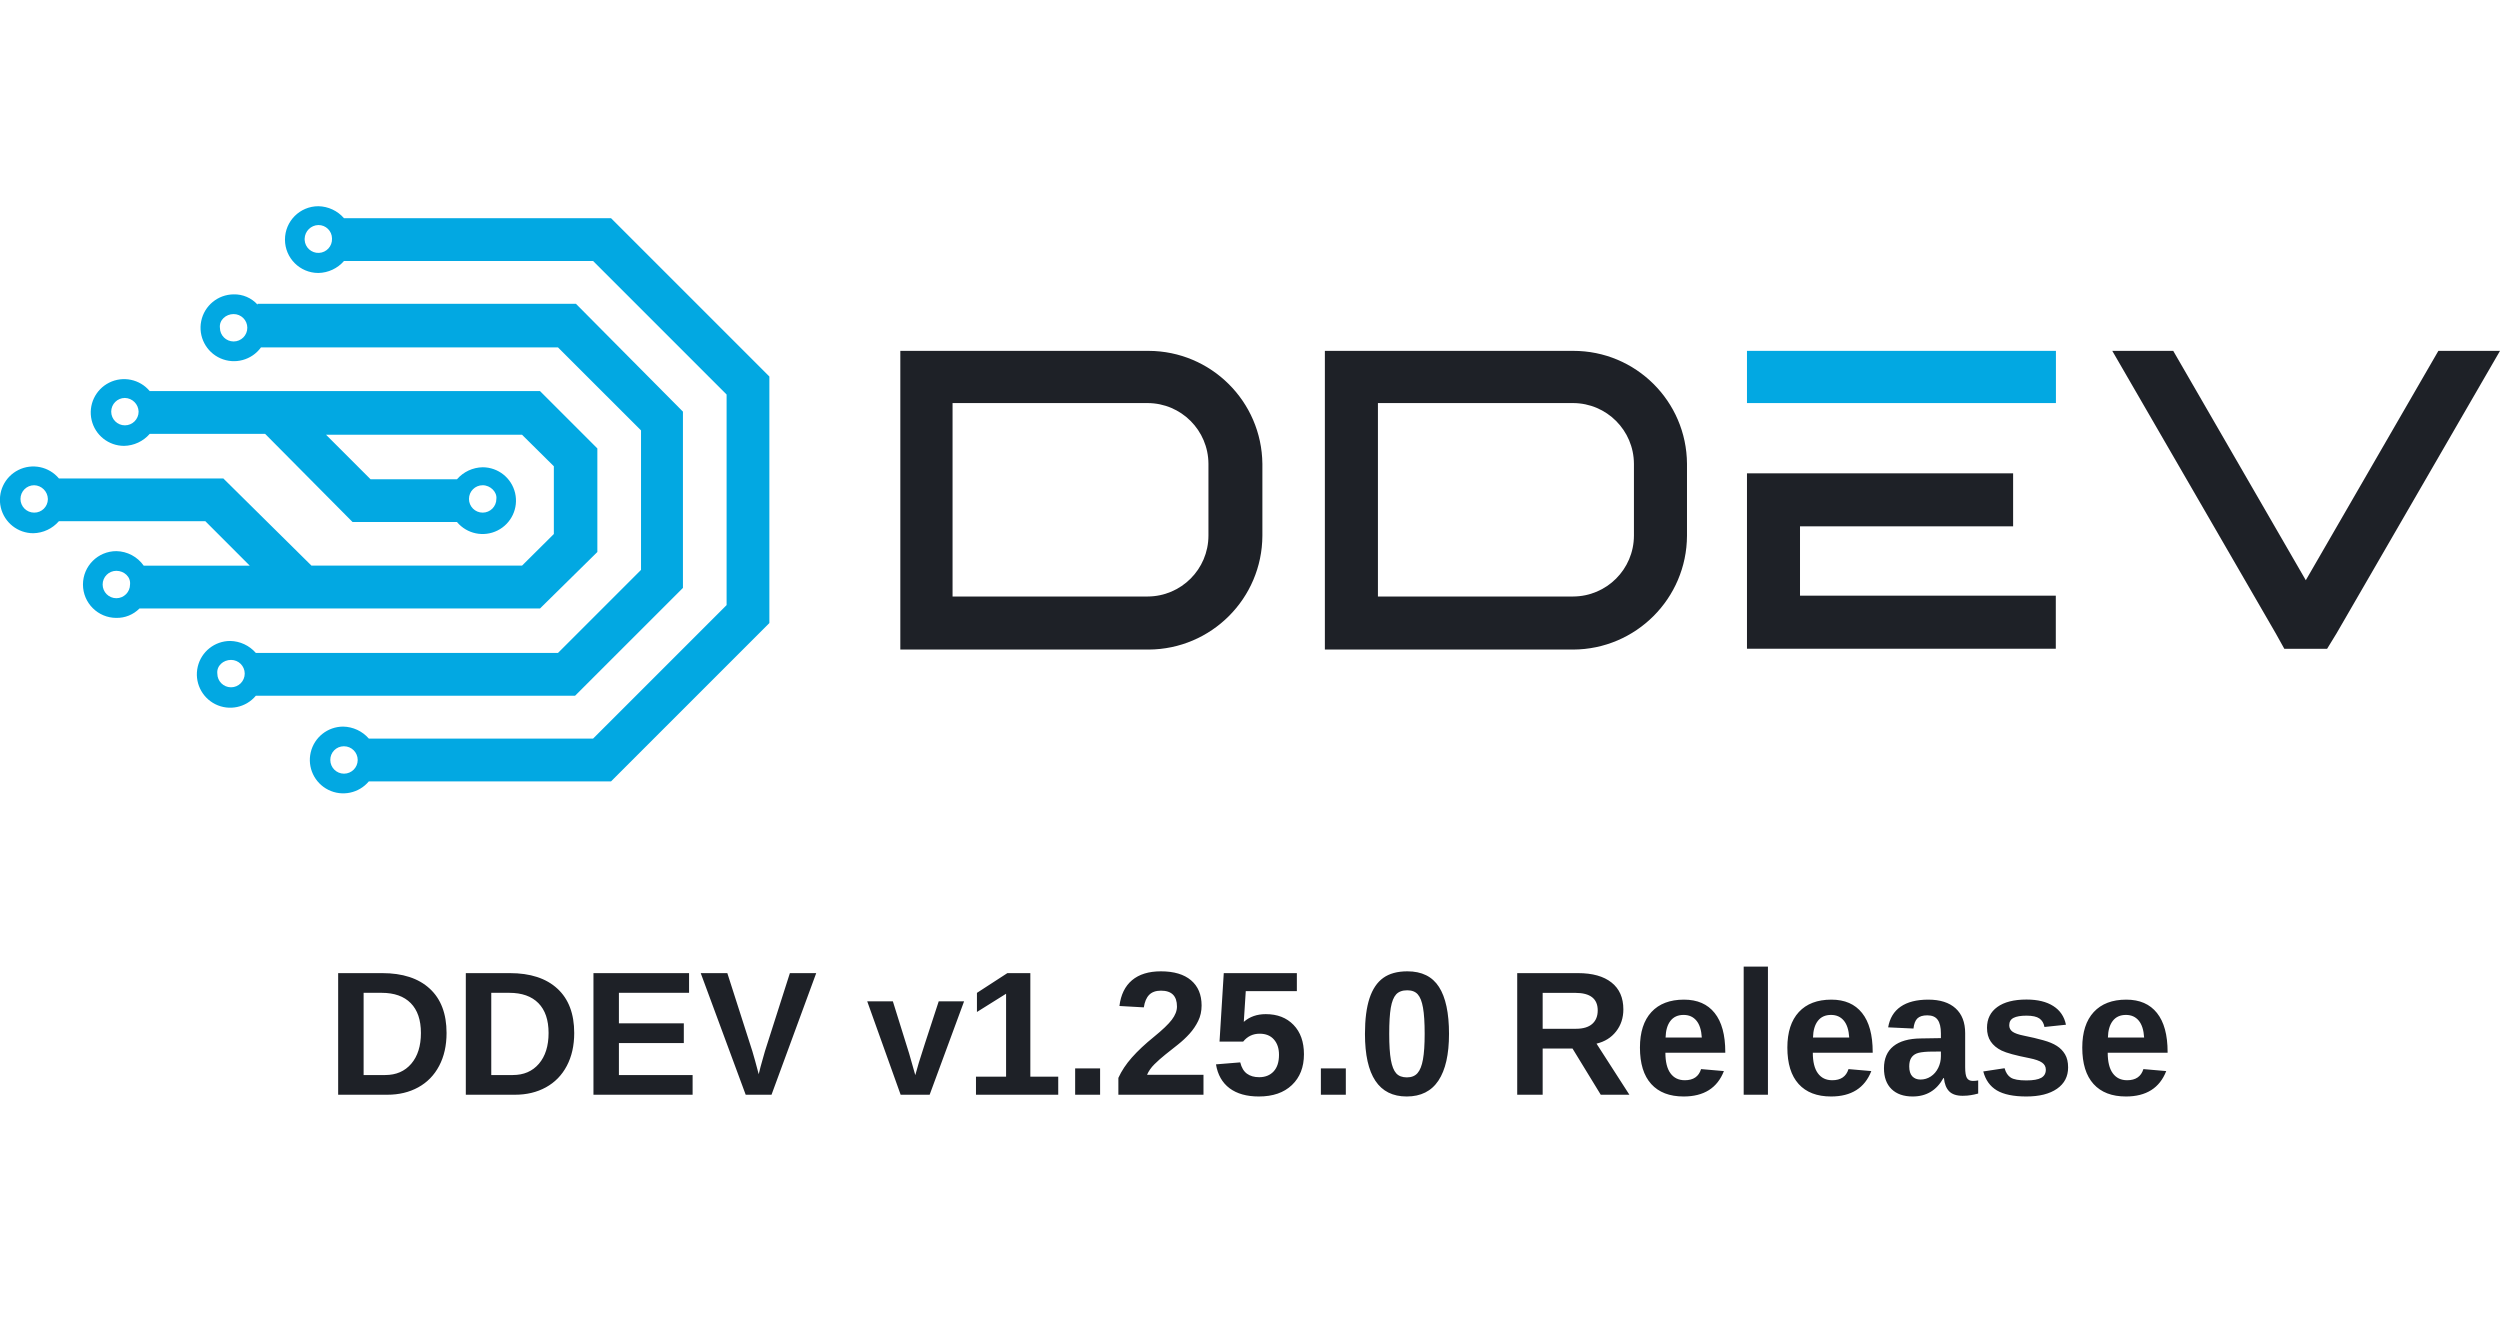
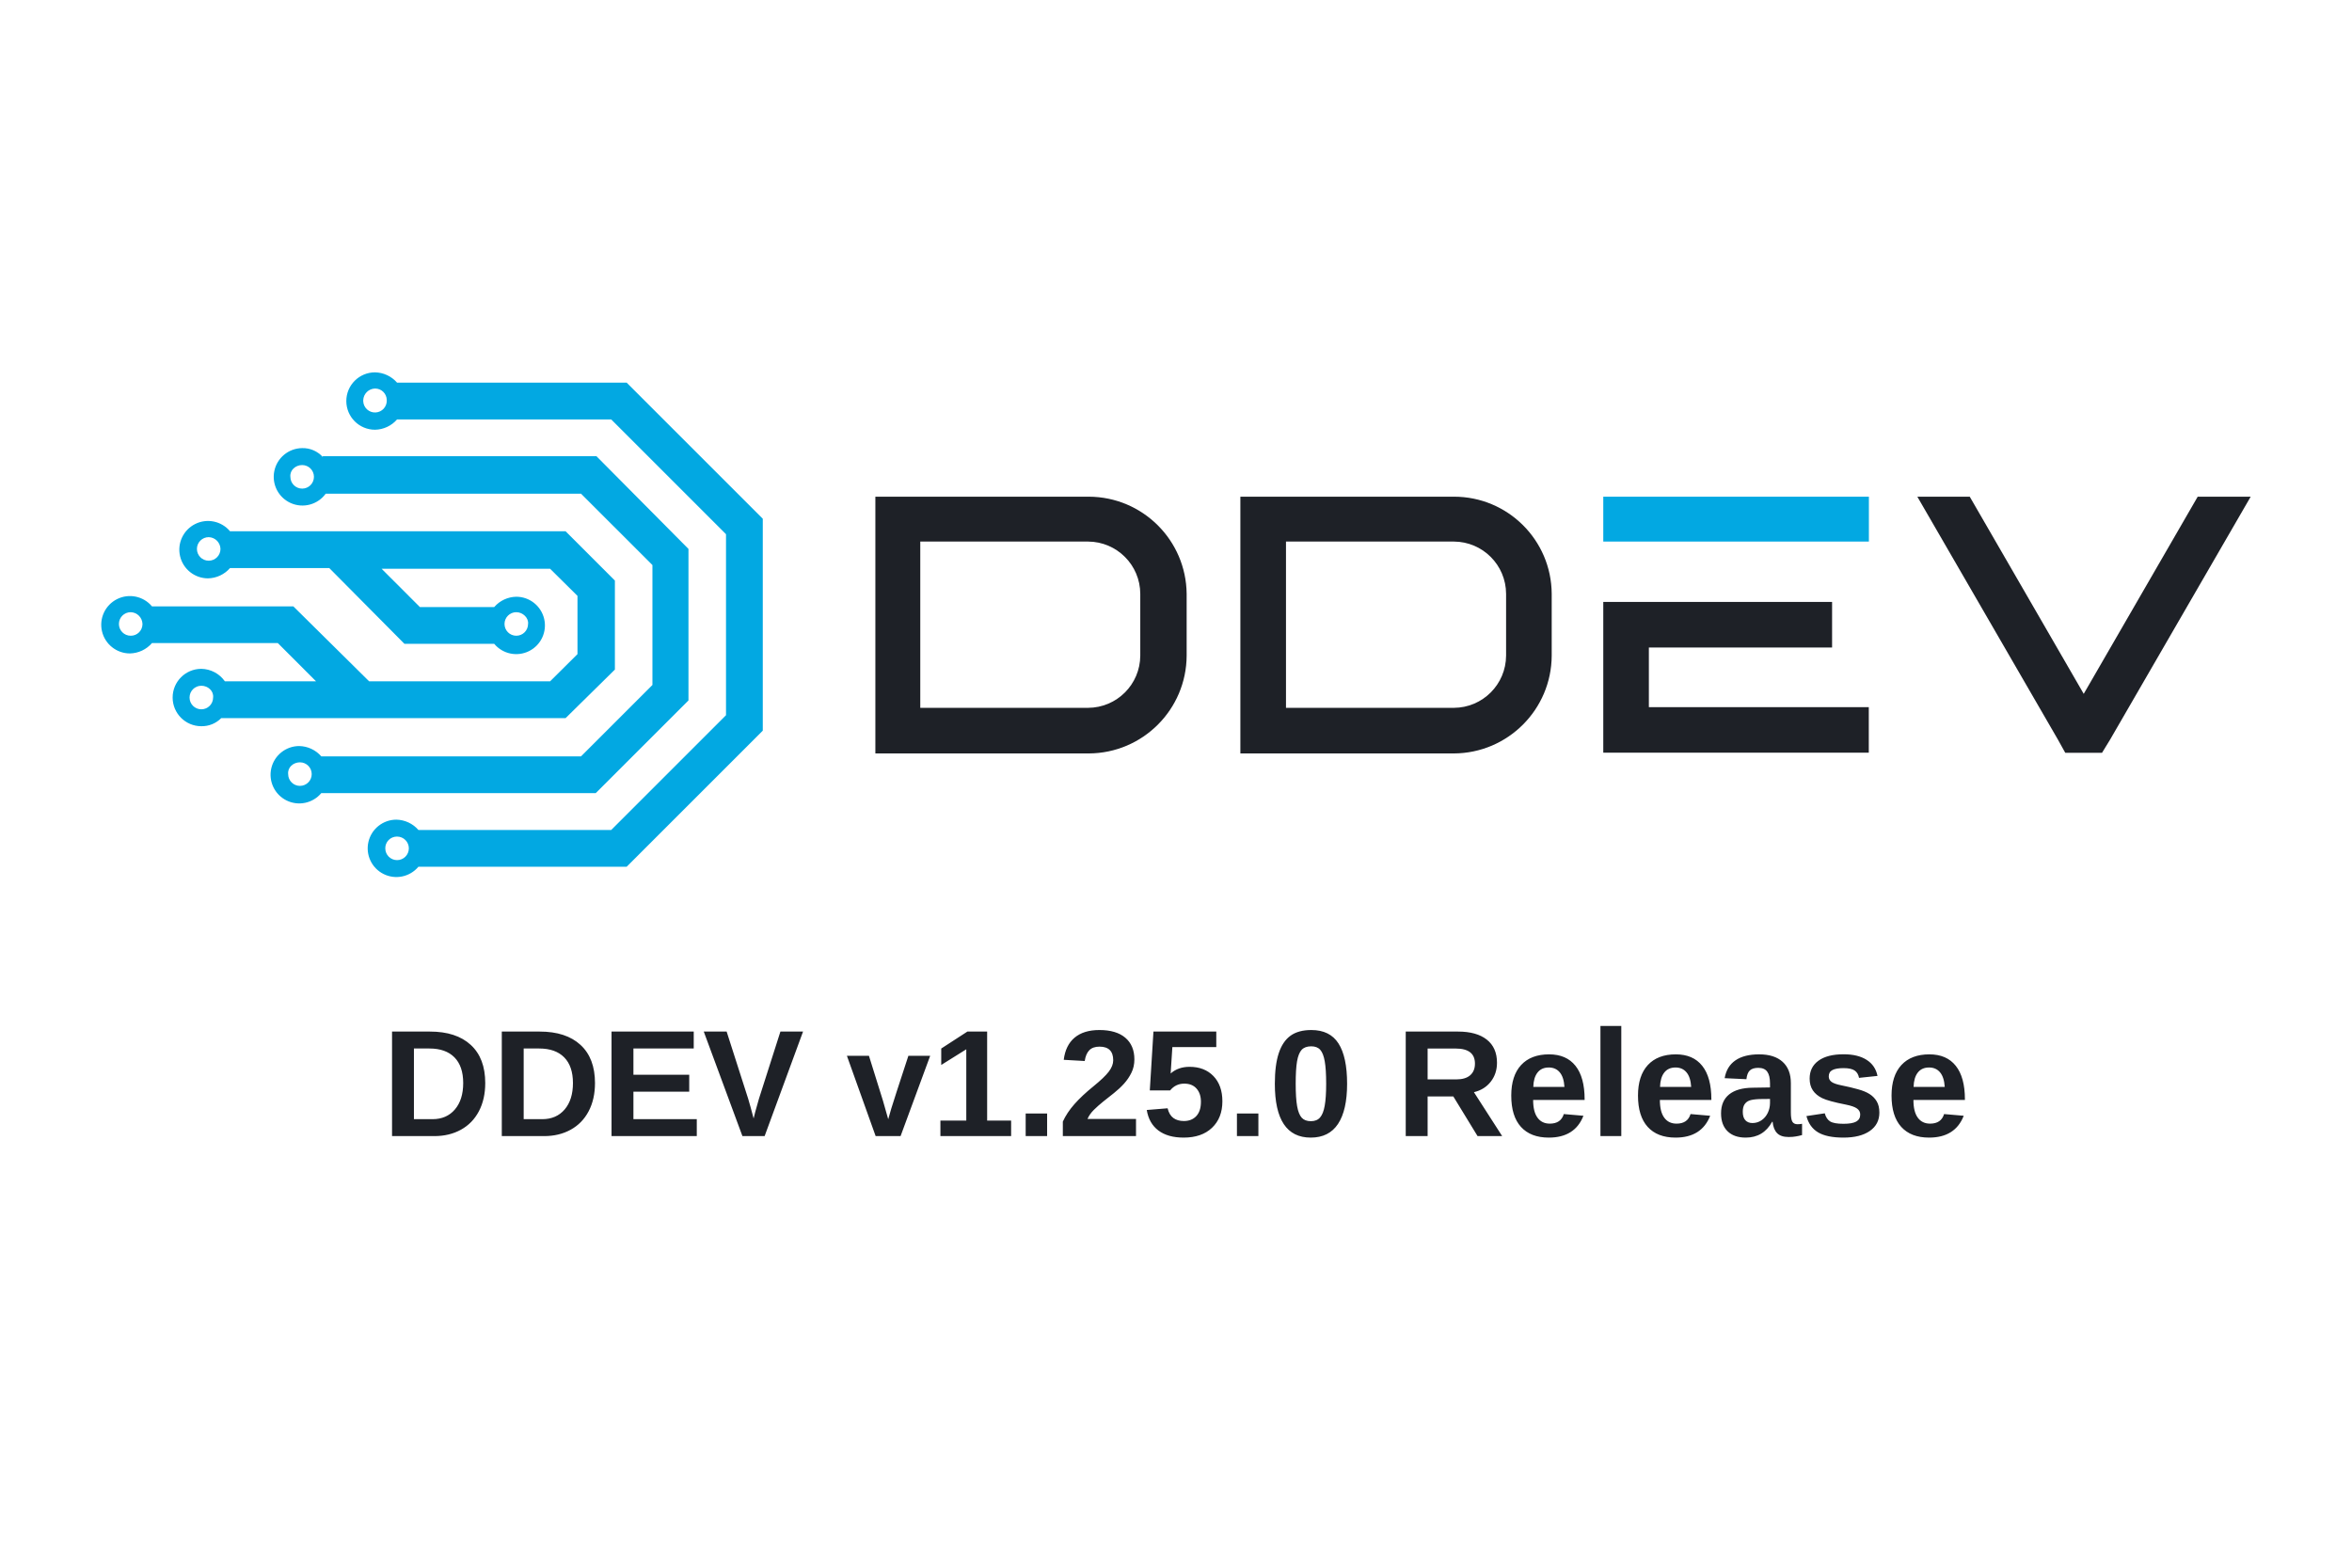
- <svg xmlns="http://www.w3.org/2000/svg" viewBox="0 -70 848.61 453">
+ <svg xmlns="http://www.w3.org/2000/svg" width="928.61" height="619.07" viewBox="-40 -147.04 928.61 619.07">
  <defs>
    <style>
      .cls-1{fill:#02a8e2;}
      .cls-1,.cls-2{fill-rule:evenodd;}
      .cls-2{fill:#1e2127;}
      .cls-3{
      fill:#1e2127;
      font-family:Arial,sans-serif;
      font-size:60px;
      font-weight:600;
      text-anchor:middle;
      dominant-baseline:hanging;
      }
    </style>
  </defs>
  <g id="logo">
    <g id="Ebene_2" data-name="Ebene 2">
      <g id="Ebene_1-2" data-name="Ebene 1">
        <g id="Ebene_2-2" data-name="Ebene 2">
          <g id="Ebene_1-2-2" data-name="Ebene 1-2">
            <path class="cls-1" d="M116.77,18.59h84.55l45.32,45.33v71.47l-45.32,45.32H125.2a11.84,11.84,0,0,0-8.72-4.07,11.33,11.33,0,1,0,8.72,18.59h82.22l53.74-53.74V57.81L207.42,4.07H116.77A11.82,11.82,0,0,0,108.06,0a11.33,11.33,0,0,0,0,22.66A11.82,11.82,0,0,0,116.77,18.59Zm-8.71-12.2a4.59,4.59,0,0,1,4.64,4.54V11a4.65,4.65,0,0,1-9.29.43,3.09,3.09,0,0,1,0-.43A4.78,4.78,0,0,1,108.06,6.39Zm8.71,176.93a4.65,4.65,0,1,1-4.65,4.65h0a4.58,4.58,0,0,1,4.53-4.65Z" />
            <path class="cls-1" d="M195.5,33.12H87.43v.29a10.58,10.58,0,0,0-8.14-3.49,11.34,11.34,0,1,0,9.3,18H189.4L217.59,76.1v47.35L189.4,151.64H86.85a11.84,11.84,0,0,0-8.72-4.07,11.33,11.33,0,1,0,8.72,18.59H195.21l36.61-36.6V69.73ZM79.29,36.61a4.65,4.65,0,1,1-4.64,4.66v0C74.36,38.64,76.68,36.61,79.29,36.61ZM78.42,154a4.65,4.65,0,1,1-4.65,4.65h0C73.48,156,75.81,154,78.42,154Z" />
            <path class="cls-1" d="M178.65,136.55H47.34a10.75,10.75,0,0,1-7.85,3.19,11.33,11.33,0,1,1,0-22.66,11.59,11.59,0,0,1,9.3,4.94h36l-15.1-15.11H20A11.82,11.82,0,0,1,11.31,111,11.33,11.33,0,1,1,20,92.41H75.81L105.73,122H177.2L188,111.27v-23L177.2,77.57H110.67l15.11,15.11h29.34a11.84,11.84,0,0,1,8.72-4.07,11.33,11.33,0,1,1-8.72,18.59H119.68L90,77.28H50.82a11.85,11.85,0,0,1-8.71,4.07,11.33,11.33,0,1,1,8.71-18.6H183.3l19.47,19.47v35.15L183.3,136.55ZM163.84,94.71a4.65,4.65,0,1,0,4.65,4.65h0C168.78,97,166.45,94.71,163.84,94.71ZM42.4,65.08a4.65,4.65,0,1,0,4.65,4.65A4.78,4.78,0,0,0,42.4,65.08Zm-2.91,58.68a4.65,4.65,0,1,0,4.65,4.65C44.43,125.8,42.11,123.76,39.49,123.76ZM11.6,94.71a4.65,4.65,0,1,0,0,9.3,4.6,4.6,0,0,0,4.65-4.53v-.12A4.78,4.78,0,0,0,11.6,94.71Z" />
            <path class="cls-2" d="M323.34,66.82h66.24A20.7,20.7,0,0,1,410.2,87.45v24.4a20.7,20.7,0,0,1-20.62,20.63H323.34ZM389.87,49.1H305.61V150.49h84.26a38.81,38.81,0,0,0,38.64-38.64V87.45A38.75,38.75,0,0,0,389.87,49.1ZM593,90.64V150.2H697.83v-18H611V108.66h72.34v-18H593ZM467.73,66.82H534a20.71,20.71,0,0,1,20.63,20.63v24.4A20.71,20.71,0,0,1,534,132.48H467.73ZM534,49.1H449.72V150.49H534a38.81,38.81,0,0,0,38.64-38.64V87.45A38.57,38.57,0,0,0,534,49.1Zm183,0L772.49,145l2.91,5.23h14.52l3.2-5.23,55.49-95.9H827.69l-45,77.86-45-77.86Z" />
            <path class="cls-1" d="M611,66.82h86.87V49.1H593V66.82Z" />
          </g>
        </g>
      </g>
    </g>
  </g>
  <text class="cls-3" x="424.305" y="260">DDEV v1.25.0 Release</text>
</svg>
